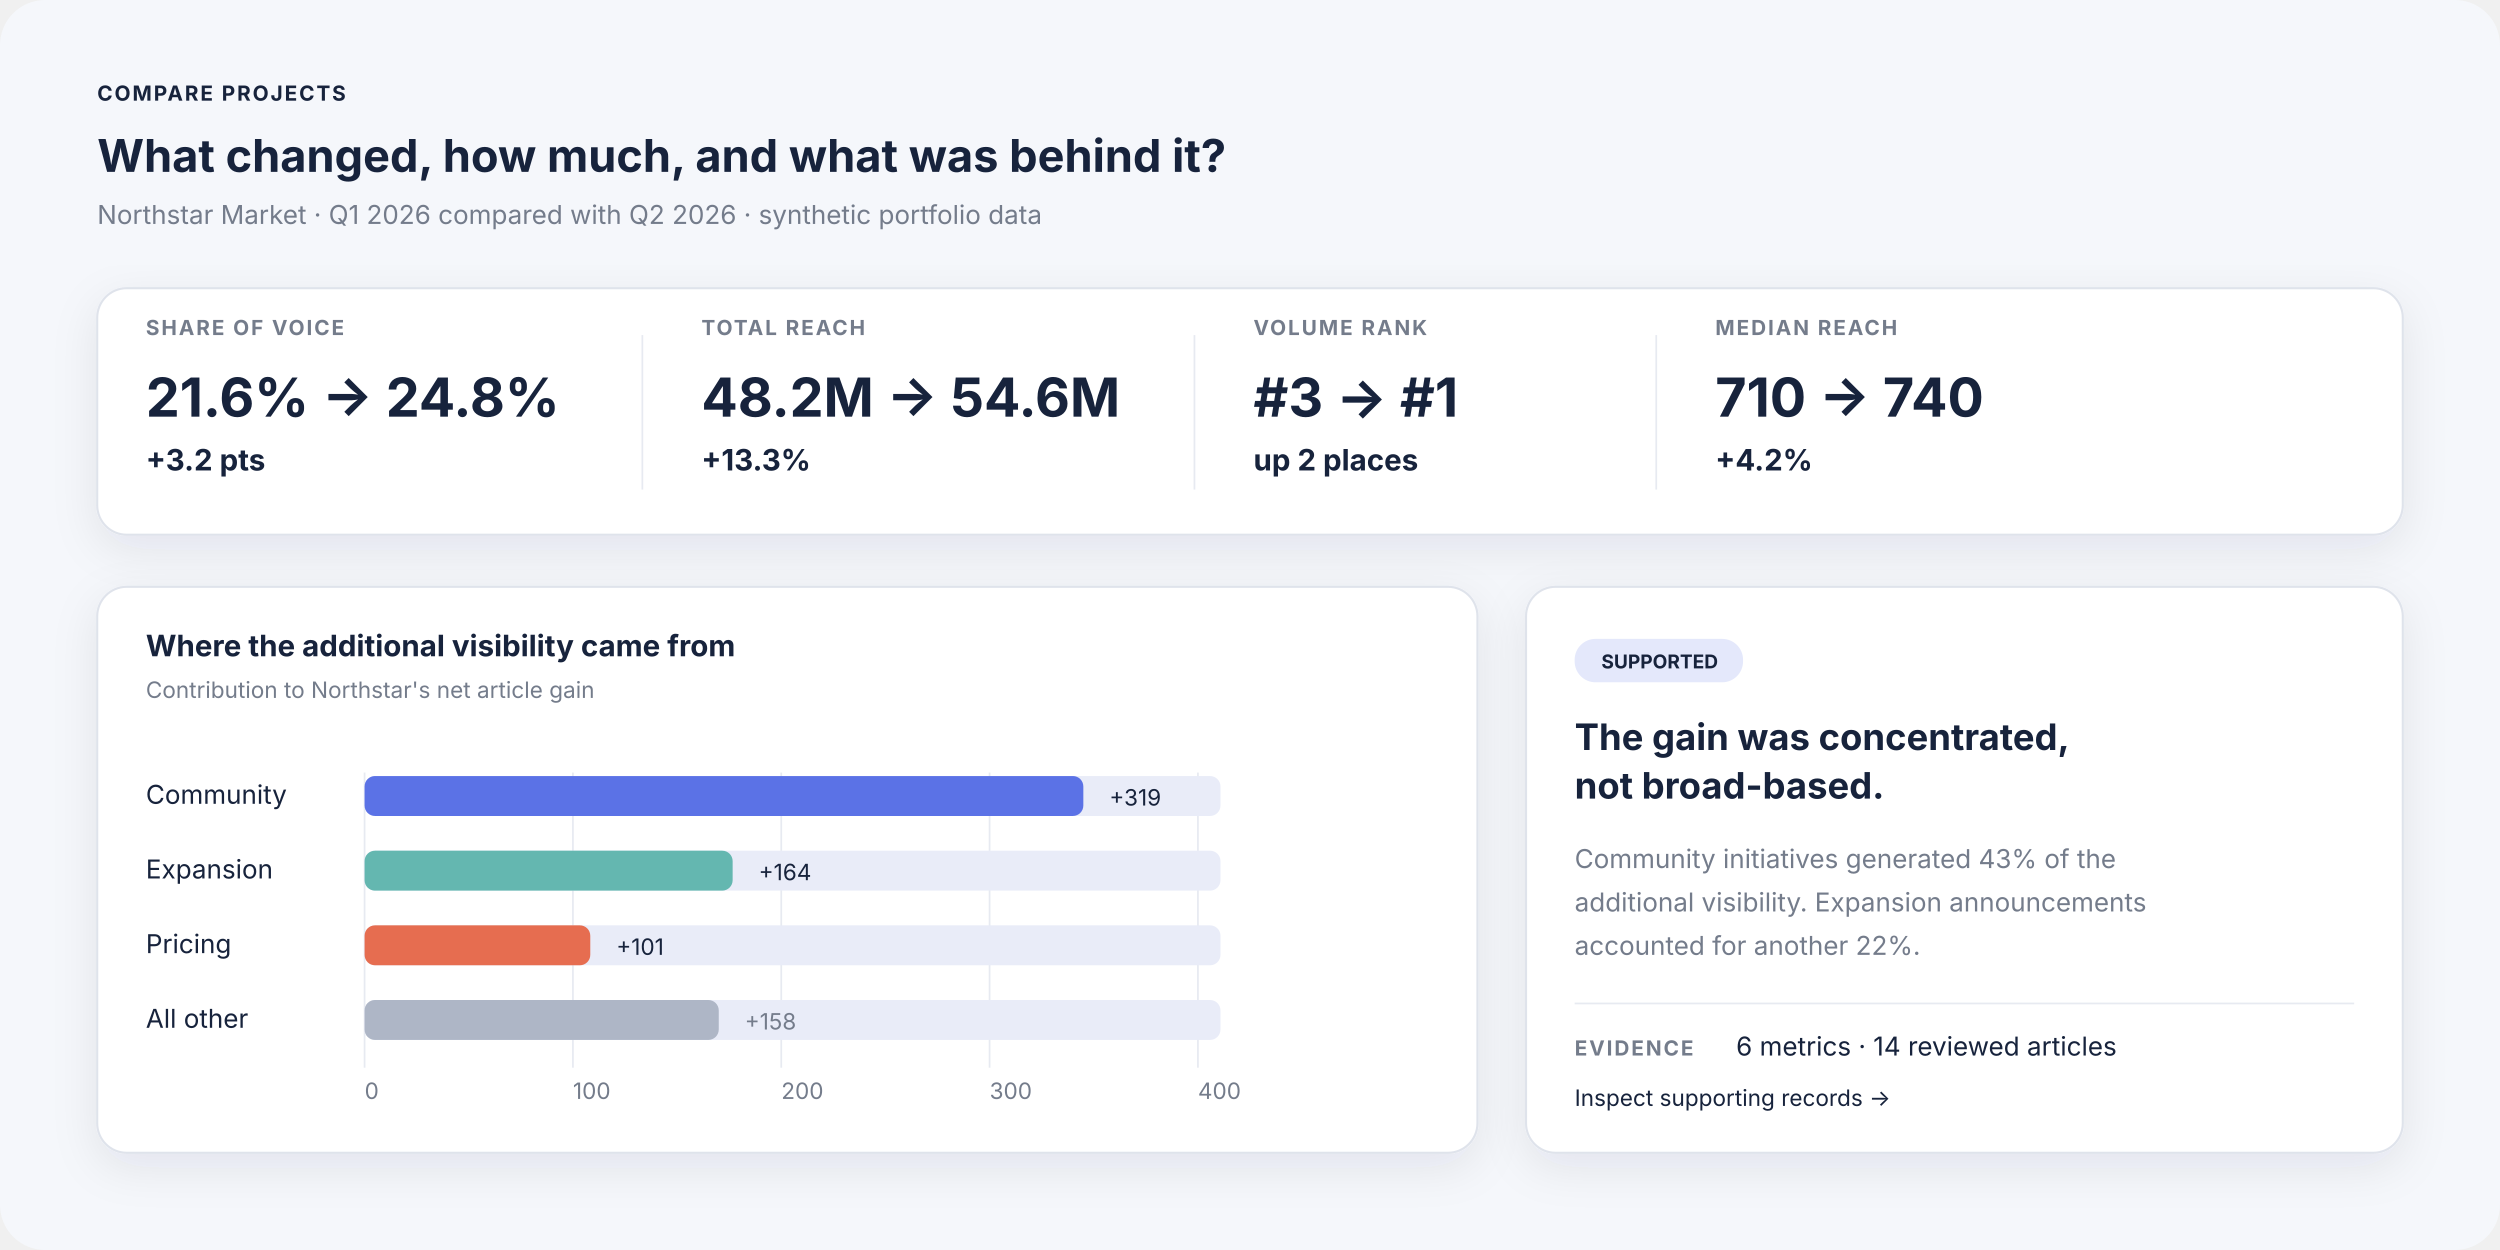
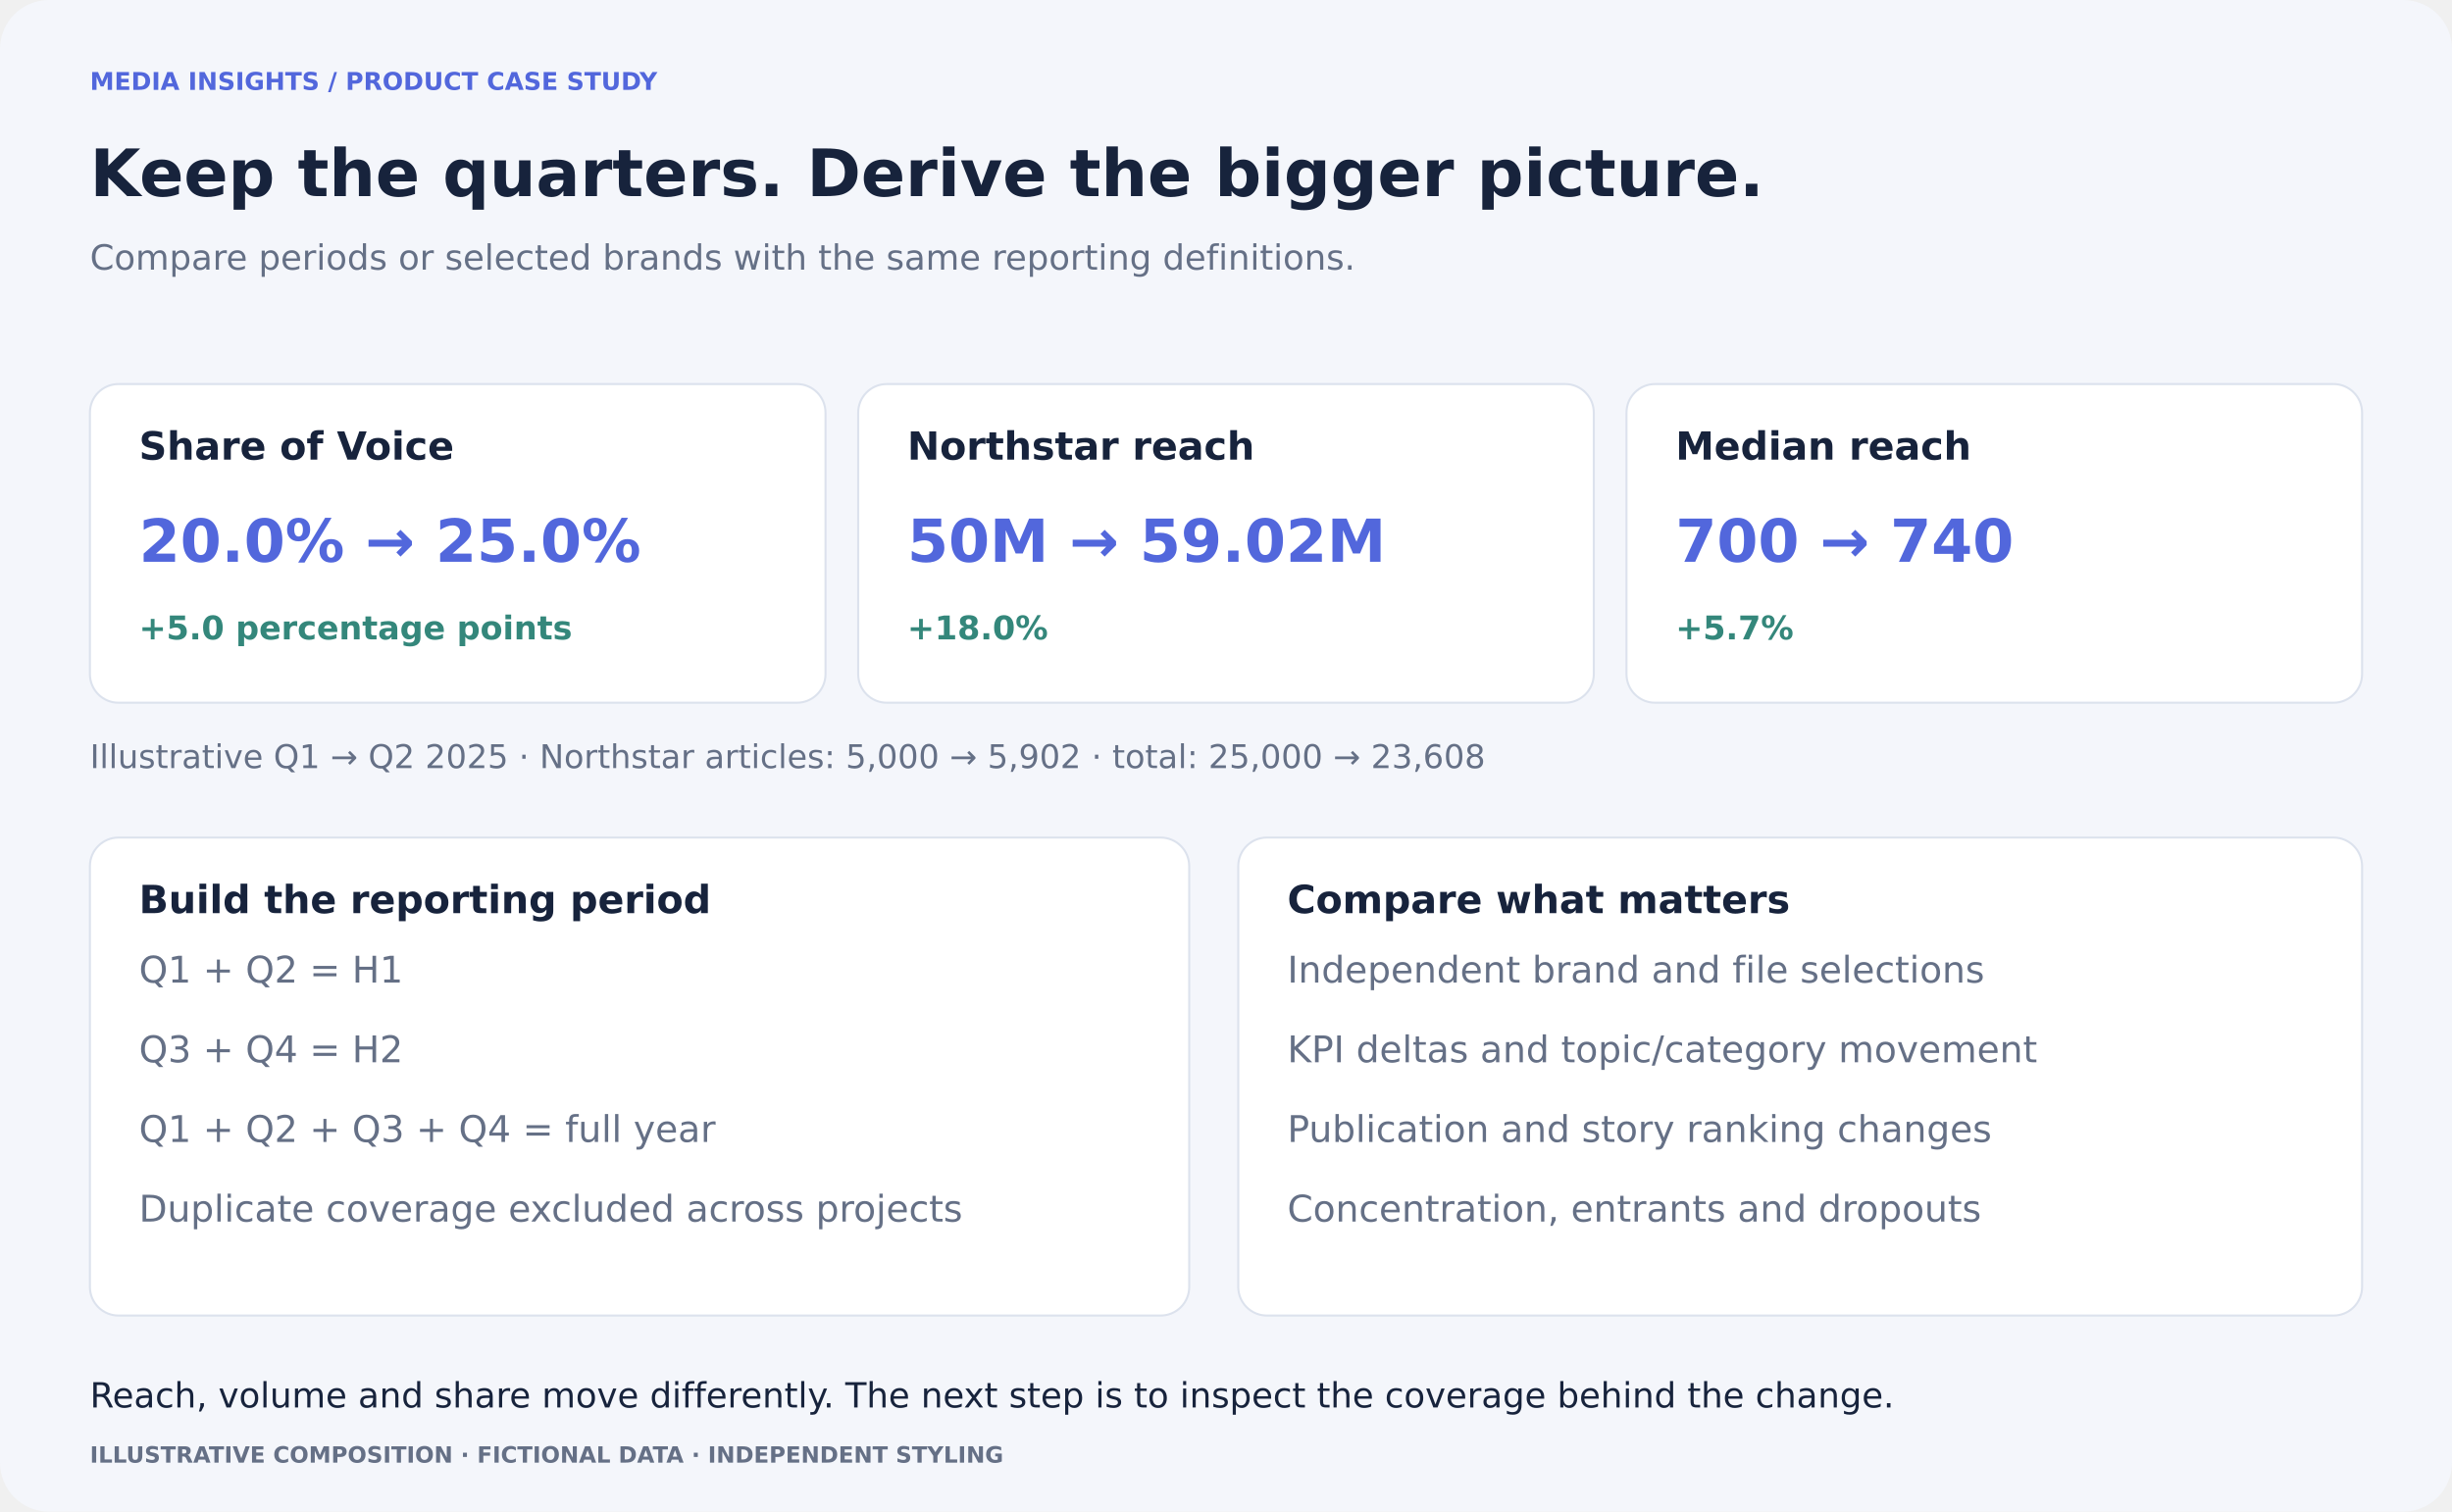
- <svg xmlns="http://www.w3.org/2000/svg" width="1440" height="720" viewBox="0 0 1440 720" role="img" aria-labelledby="title desc">
-   <defs>
-     <filter id="sh" x="-10%" y="-15%" width="120%" height="150%">
-       <feDropShadow dx="0" dy="8" stdDeviation="13" flood-color="#17233c" flood-opacity=".08" />
-     </filter>
-     <style>text{font-family:Inter,ui-sans-serif,-apple-system,BlinkMacSystemFont,"Segoe UI",sans-serif;fill:#17233c}.muted{fill:#747c8b}.cap{font-size:12px;font-weight:750;letter-spacing:.09em}.sm{font-size:13px}.body{font-size:15px}.label{font-size:17px;font-weight:680}.metric{font-size:31px;font-weight:740}.head{font-size:26px;font-weight:730}.card{fill:#fff;stroke:#dfe3eb;stroke-width:1.2}.grid{stroke:#e7eaf1;stroke-width:1}</style>
-   </defs>
-   <rect width="1440" height="720" rx="26" fill="#f5f7fb" />
-   <text x="56" y="58" class="cap" fill="#5b72e6">COMPARE PROJECTS</text>
-   <text x="56" y="99" class="head">What changed, how much, and what was behind it?</text>
-   <text x="56" y="129" class="body muted">Northstar Market · Q1 2026 compared with Q2 2026 · synthetic portfolio data</text>
-   <g filter="url(#sh)">
-     <rect class="card" x="56" y="166" width="1328" height="142" rx="17" />
+ <svg xmlns="http://www.w3.org/2000/svg" width="1200" height="740" viewBox="0 0 1200 740" role="img">
+   <g font-family="DejaVu Sans,Arial,sans-serif">
+     <rect x="0" y="0" width="1200" height="740" rx="24" fill="#f4f6fb" stroke="none" />
+     <text x="44" y="44" font-size="12" fill="#5267dc" font-weight="700">MEDIA INSIGHTS  /  PRODUCT CASE STUDY</text>
+     <text x="44" y="96" font-size="32" fill="#17233c" font-weight="700">Keep the quarters. Derive the bigger picture.</text>
+     <text x="44" y="132" font-size="17" fill="#657086" font-weight="400">Compare periods or selected brands with the same reporting definitions.</text>
+     <rect x="44" y="188" width="360" height="156" rx="14" fill="#fff" stroke="#dce2ed" />
+     <text x="68" y="225" font-size="19" fill="#17233c" font-weight="650">Share of Voice</text>
+     <text x="68" y="275" font-size="29" fill="#5267dc" font-weight="700">20.0% → 25.0%</text>
+     <text x="68" y="313" font-size="16" fill="#34877b" font-weight="600">+5.0 percentage points</text>
+     <rect x="420" y="188" width="360" height="156" rx="14" fill="#fff" stroke="#dce2ed" />
+     <text x="444" y="225" font-size="19" fill="#17233c" font-weight="650">Northstar reach</text>
+     <text x="444" y="275" font-size="29" fill="#5267dc" font-weight="700">50M → 59.02M</text>
+     <text x="444" y="313" font-size="16" fill="#34877b" font-weight="600">+18.0%</text>
+     <rect x="796" y="188" width="360" height="156" rx="14" fill="#fff" stroke="#dce2ed" />
+     <text x="820" y="225" font-size="19" fill="#17233c" font-weight="650">Median reach</text>
+     <text x="820" y="275" font-size="29" fill="#5267dc" font-weight="700">700 → 740</text>
+     <text x="820" y="313" font-size="16" fill="#34877b" font-weight="600">+5.7%</text>
+     <text x="44" y="376" font-size="16" fill="#657086" font-weight="400">Illustrative Q1 → Q2 2025 · Northstar articles: 5,000 → 5,902 · total: 25,000 → 23,608</text>
+     <rect x="44" y="410" width="538" height="234" rx="14" fill="#fff" stroke="#dce2ed" />
+     <text x="68" y="447" font-size="19" fill="#17233c" font-weight="650">Build the reporting period</text>
+     <text x="68" y="481" font-size="18" fill="#657086" font-weight="400">Q1 + Q2 = H1</text>
+     <text x="68" y="520" font-size="18" fill="#657086" font-weight="400">Q3 + Q4 = H2</text>
+     <text x="68" y="559" font-size="18" fill="#657086" font-weight="400">Q1 + Q2 + Q3 + Q4 = full year</text>
+     <text x="68" y="598" font-size="18" fill="#657086" font-weight="400">Duplicate coverage excluded across projects</text>
+     <rect x="606" y="410" width="550" height="234" rx="14" fill="#fff" stroke="#dce2ed" />
+     <text x="630" y="447" font-size="19" fill="#17233c" font-weight="650">Compare what matters</text>
+     <text x="630" y="481" font-size="18" fill="#657086" font-weight="400">Independent brand and file selections</text>
+     <text x="630" y="520" font-size="18" fill="#657086" font-weight="400">KPI deltas and topic/category movement</text>
+     <text x="630" y="559" font-size="18" fill="#657086" font-weight="400">Publication and story ranking changes</text>
+     <text x="630" y="598" font-size="18" fill="#657086" font-weight="400">Concentration, entrants and dropouts</text>
+     <text x="44" y="689" font-size="17" fill="#17233c" font-weight="500">Reach, volume and share move differently. The next step is to inspect the coverage behind the change.</text>
+     <text x="44" y="716" font-size="11" fill="#657086" font-weight="600">ILLUSTRATIVE COMPOSITION · FICTIONAL DATA · INDEPENDENT STYLING</text>
  </g>
-   <g transform="translate(84 193)">
-     <text class="cap muted">SHARE OF VOICE</text>
-     <text y="47" class="metric">21.6% → 24.8%</text>
-     <text y="78" class="label" fill="#2f8a70">+3.2 pts</text>
-     <path d="M286 0V89" class="grid" />
-     <text x="320" class="cap muted">TOTAL REACH</text>
-     <text x="320" y="47" class="metric">48.2M → 54.6M</text>
-     <text x="320" y="78" class="label" fill="#2f8a70">+13.3%</text>
-     <path d="M604 0V89" class="grid" />
-     <text x="638" class="cap muted">VOLUME RANK</text>
-     <text x="638" y="47" class="metric">#3 → #1</text>
-     <text x="638" y="78" class="label" fill="#2f8a70">up 2 places</text>
-     <path d="M870 0V89" class="grid" />
-     <text x="904" class="cap muted">MEDIAN REACH</text>
-     <text x="904" y="47" class="metric">710 → 740</text>
-     <text x="904" y="78" class="label" fill="#2f8a70">+4.2%</text>
-   </g>
-   <g filter="url(#sh)">
-     <rect class="card" x="56" y="338" width="795" height="326" rx="17" />
-   </g>
-   <text x="84" y="378" class="label">Where the additional visibility came from</text>
-   <text x="84" y="402" class="sm muted">Contribution to Northstar's net article gain</text>
-   <g transform="translate(84 445)">
-     <path d="M126 0V170M246 0V170M366 0V170M486 0V170M606 0V170" class="grid" />
-     <text y="18" class="body">Community</text>
-     <rect x="126" y="2" width="493" height="23" rx="6" fill="#e9ecf8" />
-     <rect x="126" y="2" width="414" height="23" rx="6" fill="#5b72e6" />
-     <text x="555" y="19" class="sm" fill="#5b72e6">+319</text>
-     <text y="61" class="body">Expansion</text>
-     <rect x="126" y="45" width="493" height="23" rx="6" fill="#e9ecf8" />
-     <rect x="126" y="45" width="212" height="23" rx="6" fill="#64b7b0" />
-     <text x="353" y="62" class="sm" fill="#3f928c">+164</text>
-     <text y="104" class="body">Pricing</text>
-     <rect x="126" y="88" width="493" height="23" rx="6" fill="#e9ecf8" />
-     <rect x="126" y="88" width="130" height="23" rx="6" fill="#e66d50" />
-     <text x="271" y="105" class="sm" fill="#be513a">+101</text>
-     <text y="147" class="body">All other</text>
-     <rect x="126" y="131" width="493" height="23" rx="6" fill="#e9ecf8" />
-     <rect x="126" y="131" width="204" height="23" rx="6" fill="#aeb6c6" />
-     <text x="345" y="148" class="sm muted">+158</text>
-     <text x="126" y="188" class="sm muted">0</text>
-     <text x="246" y="188" class="sm muted">100</text>
-     <text x="366" y="188" class="sm muted">200</text>
-     <text x="486" y="188" class="sm muted">300</text>
-     <text x="606" y="188" class="sm muted">400</text>
-   </g>
-   <g filter="url(#sh)">
-     <rect class="card" x="879" y="338" width="505" height="326" rx="17" />
-   </g>
-   <rect x="907" y="368" width="97" height="25" rx="12" fill="#e4e8fb" />
-   <text x="956" y="385" text-anchor="middle" font-size="11" font-weight="750" fill="#5b72e6">SUPPORTED</text>
-   <text x="907" y="432" font-size="21" font-weight="700">The gain was concentrated,</text>
-   <text x="907" y="460" font-size="21" font-weight="700">not broad-based.</text>
-   <text x="907" y="500" class="body muted">Community initiatives generated 43% of the</text>
-   <text x="907" y="525" class="body muted">additional visibility. Expansion announcements</text>
-   <text x="907" y="550" class="body muted">accounted for another 22%.</text>
-   <path d="M907 578H1356" class="grid" />
-   <text x="907" y="608" class="cap muted">EVIDENCE</text>
-   <text x="1000" y="608" class="body">6 metrics · 14 reviewed articles</text>
-   <text x="907" y="637" class="sm" fill="#5b72e6">Inspect supporting records  →</text>
</svg>
